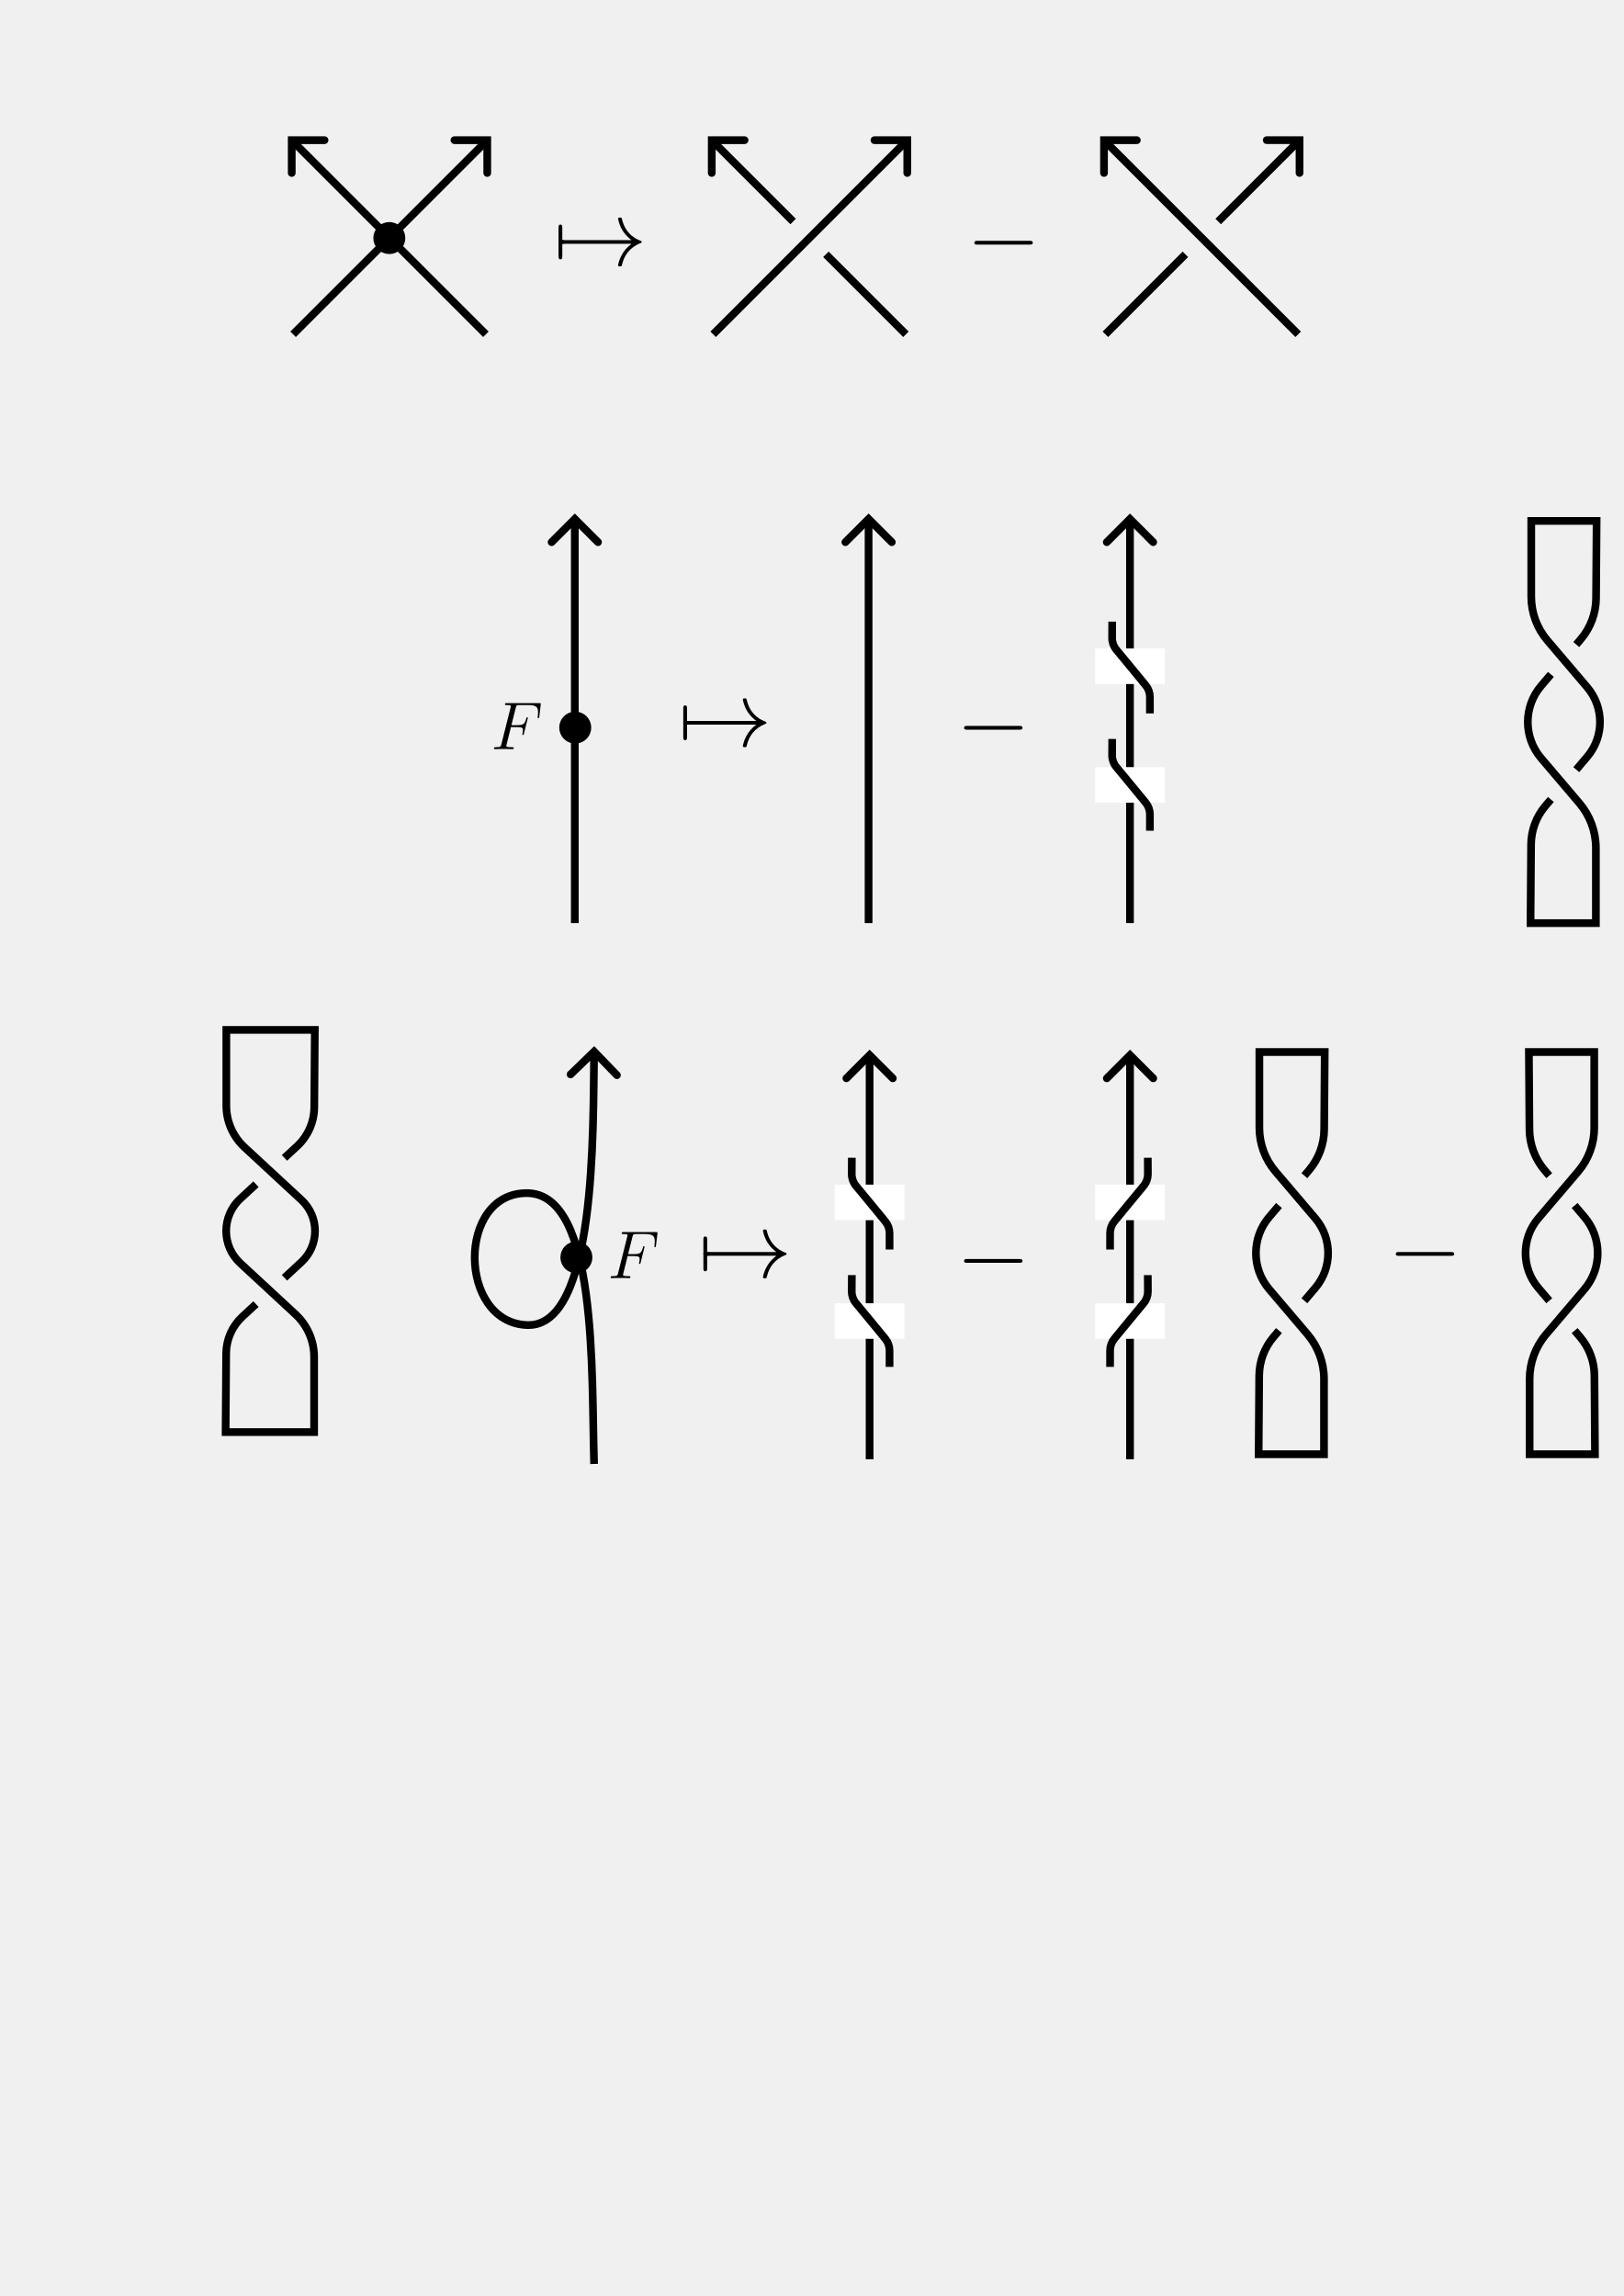
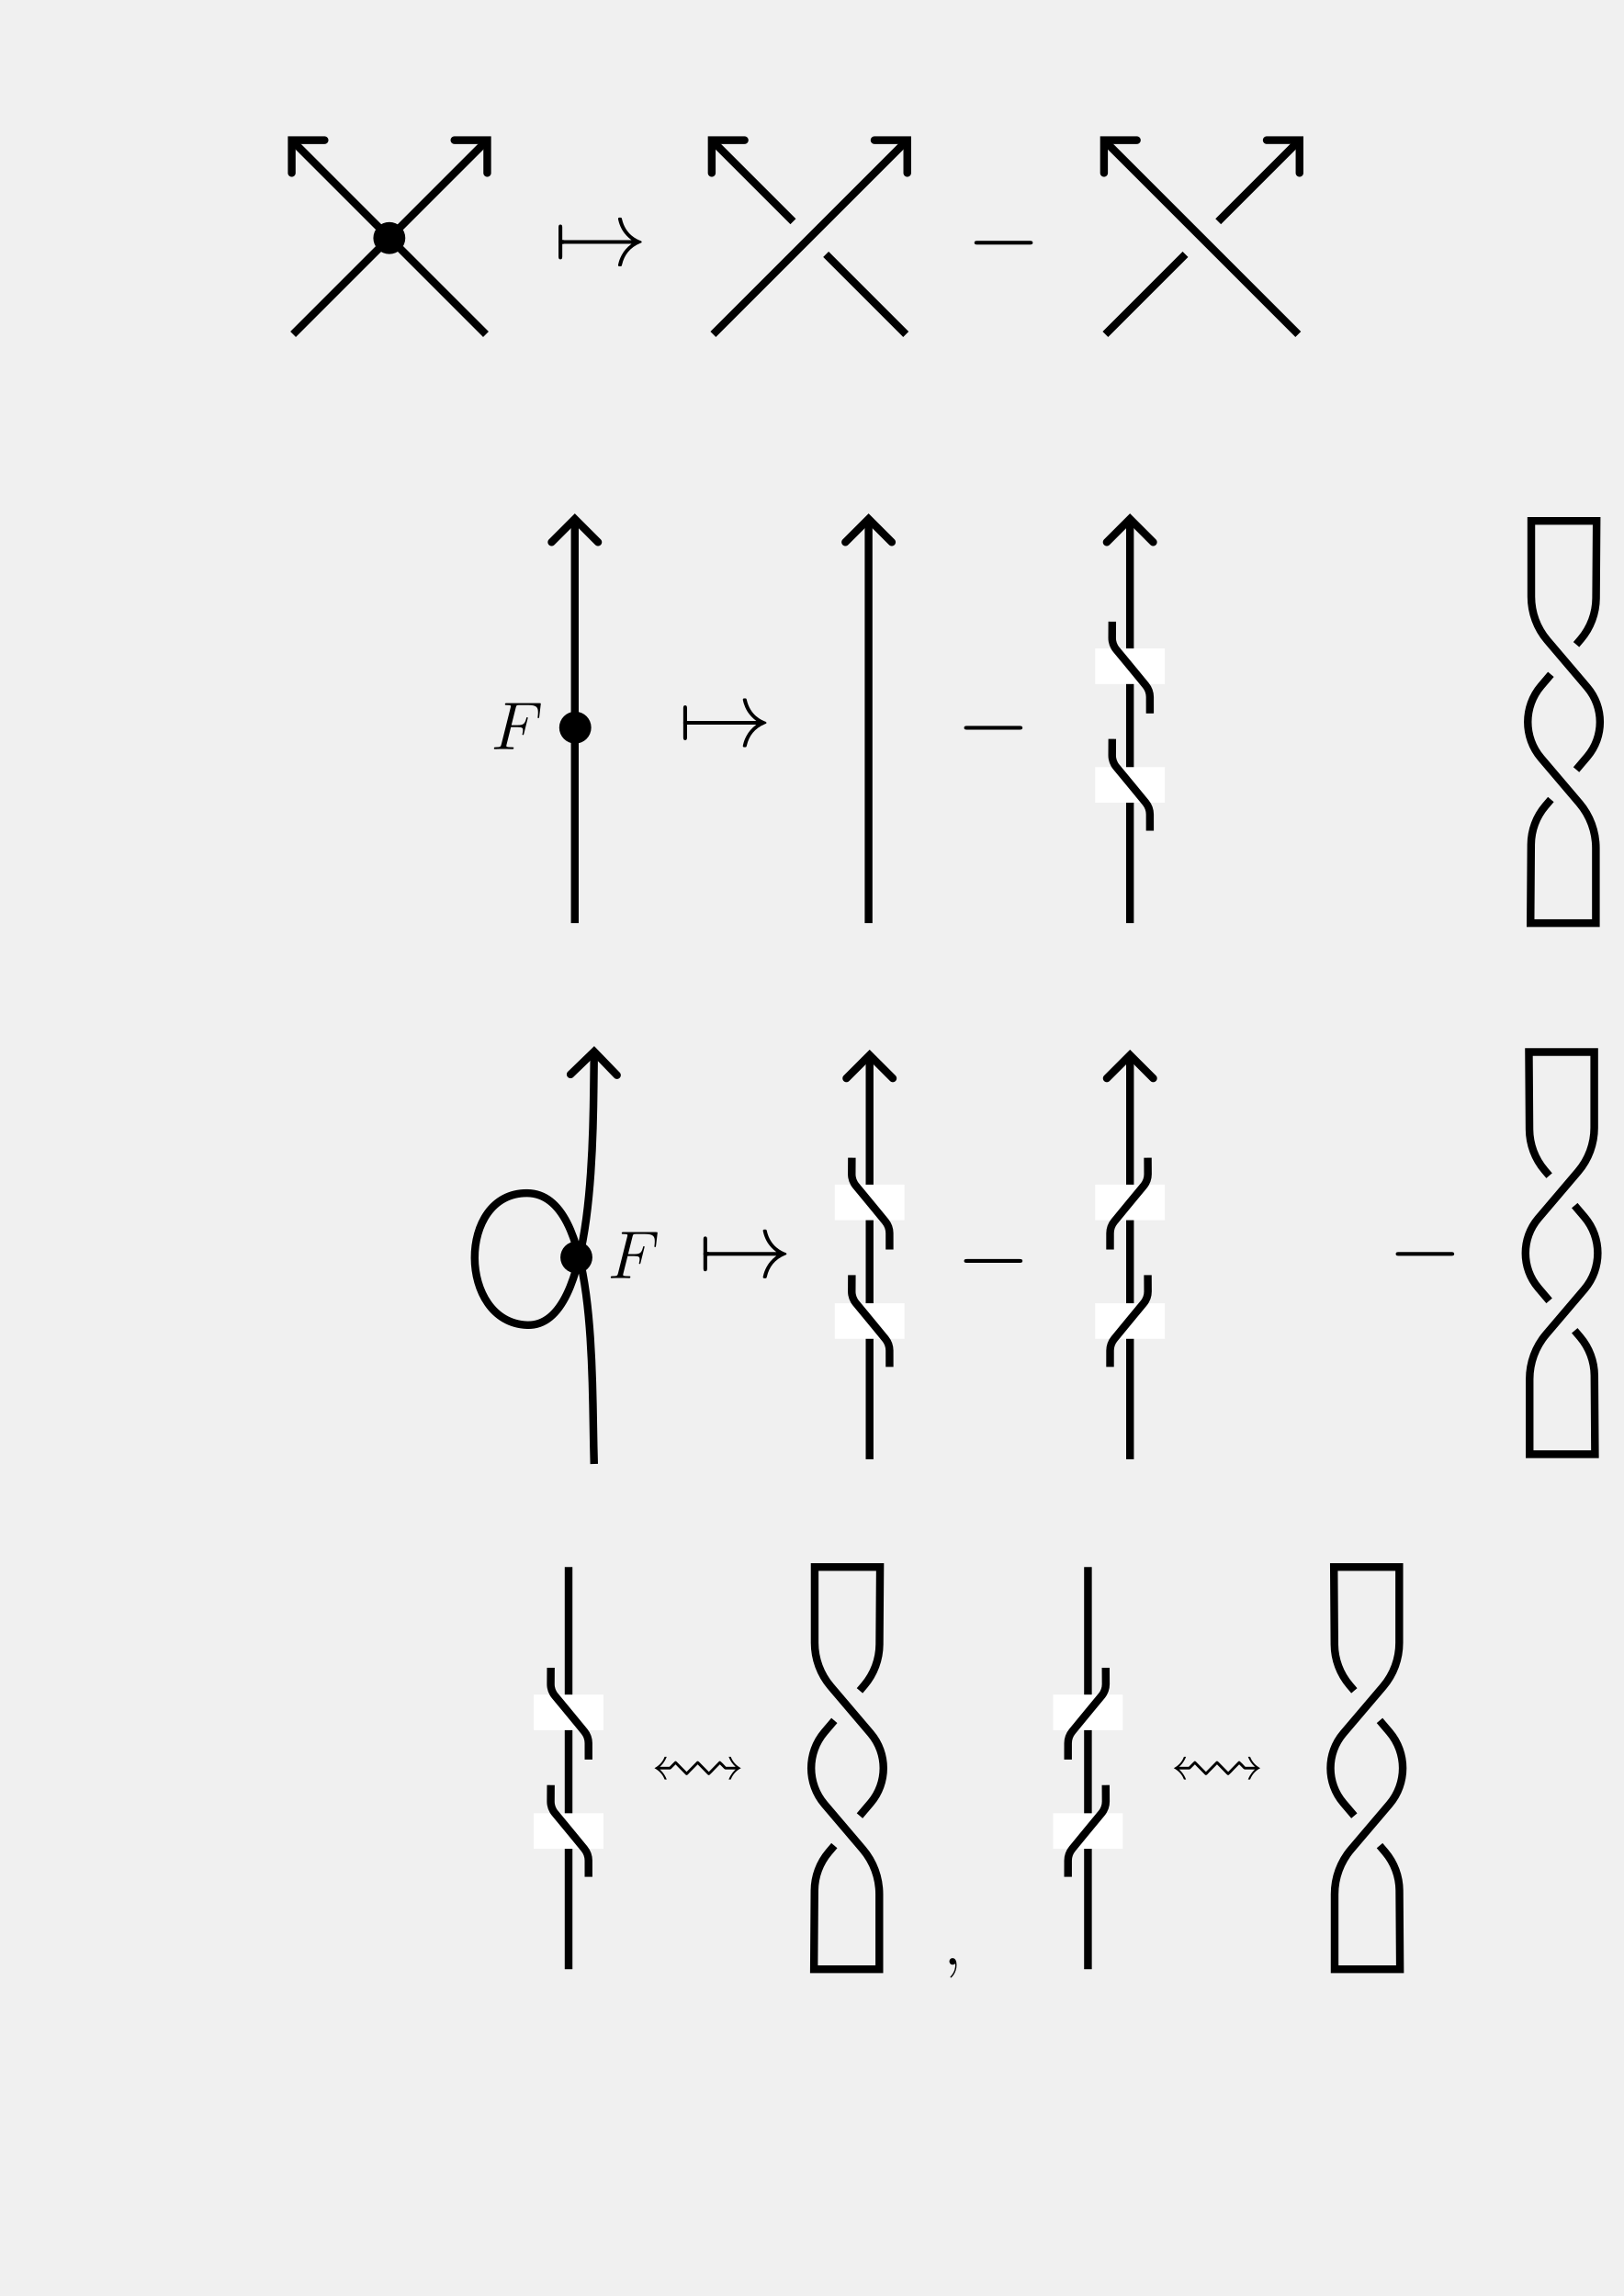
<svg xmlns="http://www.w3.org/2000/svg" width="210mm" height="297mm" viewBox="0 0 210 297" version="1.1" id="svg1">
  <defs id="defs1">
    <rect x="141.634" y="351.135" width="89.505" height="39.343" id="rect39" />
    <marker style="overflow:visible" id="marker8" refX="0" refY="0" orient="auto-start-reverse" markerWidth="1" markerHeight="1" viewBox="0 0 1 1" preserveAspectRatio="xMidYMid">
      <path style="fill:none;stroke:context-stroke;stroke-width:1;stroke-linecap:round" d="M 3,-3 0,0 3,3" transform="rotate(180,0.125,0)" id="path8" />
    </marker>
    <marker style="overflow:visible" id="ArrowWideRounded" refX="0" refY="0" orient="auto-start-reverse" markerWidth="1" markerHeight="1" viewBox="0 0 1 1" preserveAspectRatio="xMidYMid">
      <path style="fill:none;stroke:context-stroke;stroke-width:1;stroke-linecap:round" d="M 3,-3 0,0 3,3" transform="rotate(180,0.125,0)" id="path3" />
    </marker>
    <g id="g7151">
      <g id="g7723">
        <path d="m 16.328,-5.703 c 0.422,0 0.875,0 0.875,-0.484 0,-0.5 -0.453,-0.5 -0.875,-0.5 H 2.922 c -0.422,0 -0.859,0 -0.859,0.5 0,0.484 0.438,0.484 0.859,0.484 z m 0,0" id="path2387" />
      </g>
    </g>
    <g id="g8228">
      <g id="g6415">
        <path d="m 7.359,-8.078 h 2.375 c 1.891,0 2.031,0.422 2.031,1.141 0,0.328 -0.047,0.672 -0.172,1.219 -0.047,0.094 -0.078,0.219 -0.078,0.266 0,0.172 0.109,0.281 0.281,0.281 0.203,0 0.219,-0.109 0.328,-0.5 l 1.438,-5.781 c 0,-0.094 -0.078,-0.25 -0.25,-0.25 -0.234,0 -0.25,0.109 -0.359,0.531 -0.516,1.859 -1.016,2.375 -3.172,2.375 h -2.25 l 1.609,-6.422 c 0.234,-0.859 0.281,-0.938 1.297,-0.938 H 13.75 c 3.094,0 3.547,0.922 3.547,2.672 0,0.156 0,0.703 -0.078,1.344 -0.016,0.094 -0.062,0.422 -0.062,0.516 0,0.203 0.109,0.281 0.266,0.281 0.172,0 0.266,-0.109 0.328,-0.547 l 0.516,-4.344 c 0,-0.078 0.047,-0.312 0.047,-0.375 0,-0.266 -0.219,-0.266 -0.672,-0.266 h -11.75 c -0.469,0 -0.719,0 -0.719,0.438 0,0.281 0.188,0.281 0.609,0.281 1.531,0 1.531,0.172 1.531,0.438 0,0.125 -0.031,0.234 -0.094,0.5 L 3.859,-1.828 c -0.219,0.859 -0.266,1.109 -2,1.109 -0.469,0 -0.719,0 -0.719,0.453 C 1.141,0 1.359,0 1.516,0 c 0.469,0 0.969,-0.047 1.438,-0.047 h 3.219 C 6.719,-0.047 7.312,0 7.859,0 8.078,0 8.375,0 8.375,-0.453 8.375,-0.719 8.234,-0.719 7.688,-0.719 c -1.969,0 -2.016,-0.172 -2.016,-0.547 0,-0.125 0.047,-0.328 0.109,-0.5 z m 0,0" id="path6899" />
+       </g>
+     </g>
+     <g id="g2557">
+       <g id="g1844">
+         <path d="m 19.938,-3.672 c -0.266,0.25 -1.078,1.016 -1.609,2.344 h 0.5 C 19.312,-2.625 20.266,-3.5 21.219,-3.984 c -1.078,-0.578 -1.938,-1.438 -2.391,-2.656 h -0.5 C 18.672,-5.75 19.219,-4.938 19.938,-4.297 h -2.25 L 16.984,-5.031 C 16.406,-5.609 16.391,-5.625 16.25,-5.625 c -0.031,0 -0.109,0 -0.203,0.078 -0.062,0.047 -2.094,2.141 -2.375,2.422 L 11.406,-5.422 c -0.188,-0.188 -0.25,-0.203 -0.344,-0.203 -0.125,0 -0.188,0.062 -0.203,0.062 L 8.469,-3.125 6.219,-5.406 C 6.047,-5.594 6,-5.625 5.859,-5.625 c -0.125,0 -0.141,0.016 -0.562,0.438 L 4.438,-4.297 h -2.25 C 2.328,-4.438 3.234,-5.219 3.797,-6.641 h -0.5 C 3.031,-5.906 2.406,-4.781 0.906,-3.984 c 1.5,0.812 2.141,1.938 2.391,2.656 h 0.5 C 3.234,-2.75 2.328,-3.531 2.188,-3.672 h 2.125 c 0.359,0 0.375,-0.016 0.516,-0.141 C 5.094,-4.047 4.906,-3.922 5.859,-4.844 6.062,-4.625 6.75,-3.922 7.219,-3.469 7.438,-3.234 8.016,-2.625 8.25,-2.406 c 0.078,0.062 0.188,0.062 0.219,0.062 0.125,0 0.188,-0.062 0.297,-0.156 C 8.875,-2.625 9.188,-2.938 9.297,-3.062 l 0.625,-0.641 c 0.375,-0.391 0.75,-0.781 1.141,-1.141 0.391,0.375 0.781,0.766 1.141,1.156 0.266,0.297 0.734,0.75 1.109,1.141 0.156,0.141 0.203,0.203 0.344,0.203 0.031,0 0.109,0 0.188,-0.062 0.297,-0.219 0.922,-0.906 1.172,-1.188 l 1.234,-1.25 0.672,0.672 c 0.469,0.484 0.484,0.5 0.875,0.5 z m 0,0" id="path367" />
+       </g>
+     </g>
+     <g id="g675">
+       <g id="g2430">
+         <path d="m 31.156,-5.734 c -0.422,0.375 -1.688,1.578 -2.516,3.672 h 0.781 c 0.766,-2.047 2.266,-3.422 3.734,-4.156 -1.672,-0.906 -3.016,-2.25 -3.734,-4.172 h -0.781 c 0.547,1.406 1.391,2.672 2.516,3.672 H 27.641 L 26.547,-7.875 c -0.922,-0.891 -0.938,-0.922 -1.141,-0.922 -0.047,0 -0.172,0 -0.328,0.125 -0.094,0.078 -3.281,3.344 -3.703,3.797 L 17.828,-8.469 C 17.531,-8.766 17.438,-8.797 17.281,-8.797 c -0.203,0 -0.297,0.109 -0.312,0.109 l -3.75,3.812 -3.5,-3.562 C 9.438,-8.734 9.359,-8.797 9.172,-8.797 c -0.203,0 -0.234,0.031 -0.906,0.703 l -1.344,1.375 H 3.406 C 3.641,-6.922 5.062,-8.141 5.922,-10.391 H 5.156 C 4.734,-9.234 3.766,-7.469 1.422,-6.219 3.766,-4.953 4.75,-3.188 5.156,-2.062 H 5.922 C 5.062,-4.312 3.641,-5.531 3.406,-5.734 H 6.75 c 0.547,0 0.578,-0.016 0.797,-0.219 0.422,-0.375 0.125,-0.172 1.625,-1.625 0.297,0.359 1.391,1.453 2.109,2.156 0.344,0.359 1.25,1.312 1.625,1.656 0.125,0.109 0.266,0.109 0.312,0.109 0.203,0 0.312,-0.109 0.484,-0.25 0.172,-0.203 0.641,-0.672 0.812,-0.875 l 1,-1 C 16.094,-6.406 16.688,-7 17.281,-7.578 17.906,-6.969 18.5,-6.375 19.078,-5.75 c 0.406,0.438 1.141,1.172 1.719,1.766 0.25,0.219 0.328,0.328 0.547,0.328 0.047,0 0.172,0 0.297,-0.109 0.453,-0.344 1.422,-1.422 1.828,-1.844 l 1.938,-1.969 1.047,1.047 c 0.719,0.781 0.75,0.797 1.359,0.797 z m 0,0" id="path110" />
+       </g>
+     </g>
+     <g id="g2663">
+       <g id="g4961">
+         <path d="m 4.828,0.094 c 0,-1.438 -0.469,-2.5 -1.484,-2.5 -0.797,0 -1.188,0.641 -1.188,1.188 C 2.156,-0.672 2.531,0 3.375,0 3.688,0 3.969,-0.094 4.188,-0.328 4.234,-0.375 4.266,-0.375 4.281,-0.375 c 0.062,0 0.062,0.344 0.062,0.469 0,0.828 -0.156,2.438 -1.594,4.047 C 2.484,4.438 2.484,4.484 2.484,4.531 c 0,0.125 0.125,0.25 0.234,0.25 0.203,0 2.109,-1.828 2.109,-4.688 z m 0,0" id="path484" />
      </g>
    </g>
  </defs>
  <g id="layer1">
    <path id="path2" style="fill:none;stroke:#000000;stroke-width:1;marker-start:url(#ArrowWideRounded);marker-end:url(#ArrowWideRounded)" d="m 37.907,18.309 24.934,24.934 m -24.934,0 24.934,-24.934" />
    <path id="path4" style="fill:none;stroke:#000000;stroke-width:1;marker-start:url(#ArrowWideRounded);marker-end:url(#ArrowWideRounded)" d="m 101.208,18.309 10.346,10.346 m 4.243,4.243 10.346,10.346 m -24.934,0 24.934,-24.934" transform="translate(-8.978153)" />
    <path id="path5" style="fill:none;stroke:#000000;stroke-width:1;marker-start:url(#ArrowWideRounded);marker-end:url(#ArrowWideRounded)" d="m 146.476,18.309 24.934,24.934 m -24.934,0 10.346,-10.346 m 4.243,-4.243 10.346,-10.346" transform="translate(-3.51319)" />
    <circle style="fill:#000000;stroke:#000000;stroke-width:1.692;stroke-dasharray:none" id="path3-0" cx="50.352" cy="30.795" r="1.223" />
    <g transform="matrix(1.38533,0,0,1.38533,72.23559,28.14137)" id="g46-1">
      <g fill="#000000" fill-opacity="1" id="g3-54" transform="matrix(0.352778,0,0,0.352778,-1.18264,0.553949)">
        <g id="use2-2" transform="translate(1.993,11.086)">
          <path d="m 2.359,-5.703 c 0.141,0 0.688,0 0.688,-0.484 0,-0.5 -0.547,-0.5 -0.688,-0.5 v -3.25 c 0,-0.391 0,-0.859 -0.5,-0.859 -0.5,0 -0.5,0.469 -0.5,0.859 v 7.484 c 0,0.391 0,0.859 0.5,0.859 0.5,0 0.5,-0.469 0.5,-0.859 z m 0,0" id="path3-1-1-0" />
        </g>
        <g id="use3-9" transform="translate(1.993,11.086)">
          <path d="m 20.672,-5.703 c -1.375,1.047 -2.031,2.062 -2.234,2.375 -1.109,1.719 -1.312,3.281 -1.312,3.297 0,0.297 0.297,0.297 0.5,0.297 0.422,0 0.438,-0.047 0.547,-0.484 0.562,-2.438 2.031,-4.516 4.828,-5.656 0.297,-0.094 0.375,-0.141 0.375,-0.312 0,-0.188 -0.156,-0.25 -0.203,-0.281 -1.094,-0.422 -4.094,-1.656 -5.031,-5.828 -0.078,-0.297 -0.094,-0.359 -0.516,-0.359 -0.203,0 -0.5,0 -0.5,0.297 0,0.047 0.219,1.609 1.266,3.266 0.5,0.75 1.219,1.609 2.281,2.406 H 2.25 c -0.438,0 -0.891,0 -0.891,0.5 0,0.484 0.453,0.484 0.891,0.484 z m 0,0" id="path4-1-1-7" />
        </g>
      </g>
    </g>
    <g transform="matrix(1.414135,0,0,1.414135,126.0193,31.14959)" id="g7" style="stroke-width:1.414;stroke-dasharray:none">
      <g fill="#000000" fill-opacity="1" id="g2" transform="matrix(0.352778,0,0,0.352778,-1.43069,-3.4447)" style="stroke-width:4.009;stroke-dasharray:none">
        <g id="use1" transform="translate(1.993,16.452)" style="stroke-width:4.009;stroke-dasharray:none">
          <path d="m 16.328,-5.703 c 0.422,0 0.875,0 0.875,-0.484 0,-0.5 -0.453,-0.5 -0.875,-0.5 H 2.922 c -0.422,0 -0.859,0 -0.859,0.5 0,0.484 0.438,0.484 0.859,0.484 z m 0,0" id="path2-1" style="stroke-width:4.009;stroke-dasharray:none" />
        </g>
      </g>
    </g>
    <path style="fill:none;stroke:#000000;stroke-width:1;stroke-dasharray:none;marker-start:url(#marker8)" d="M 74.343,67.381 V 119.408" id="path7" />
    <path style="fill:none;stroke:#000000;stroke-width:1;stroke-dasharray:none;marker-start:url(#marker8)" d="m 76.837,136.28 c -0.161,9.812 0.335,35.429 -8.649,35.124 -8.984,-0.305 -9.133,-17.158 0,-17.067 9.133,0.091 8.281,23.143 8.649,35.032" id="path9" />
    <circle style="fill:#000000;stroke:#000000;stroke-width:1.692;stroke-dasharray:none" id="path3-0-5" cx="74.548" cy="162.646" r="1.223" />
    <circle style="fill:#000000;stroke:#000000;stroke-width:1.692;stroke-dasharray:none" id="circle9" cx="74.397" cy="94.117" r="1.223" />
    <g transform="matrix(1.38533,0,0,1.38533,88.37024,90.33785)" id="g13">
      <g fill="#000000" fill-opacity="1" id="g12" transform="matrix(0.352778,0,0,0.352778,-1.18264,0.553949)">
        <g id="g10" transform="translate(1.993,11.086)">
          <path d="m 2.359,-5.703 c 0.141,0 0.688,0 0.688,-0.484 0,-0.5 -0.547,-0.5 -0.688,-0.5 v -3.25 c 0,-0.391 0,-0.859 -0.5,-0.859 -0.5,0 -0.5,0.469 -0.5,0.859 v 7.484 c 0,0.391 0,0.859 0.5,0.859 0.5,0 0.5,-0.469 0.5,-0.859 z m 0,0" id="path10" />
        </g>
        <g id="g11" transform="translate(1.993,11.086)">
          <path d="m 20.672,-5.703 c -1.375,1.047 -2.031,2.062 -2.234,2.375 -1.109,1.719 -1.312,3.281 -1.312,3.297 0,0.297 0.297,0.297 0.5,0.297 0.422,0 0.438,-0.047 0.547,-0.484 0.562,-2.438 2.031,-4.516 4.828,-5.656 0.297,-0.094 0.375,-0.141 0.375,-0.312 0,-0.188 -0.156,-0.25 -0.203,-0.281 -1.094,-0.422 -4.094,-1.656 -5.031,-5.828 -0.078,-0.297 -0.094,-0.359 -0.516,-0.359 -0.203,0 -0.5,0 -0.5,0.297 0,0.047 0.219,1.609 1.266,3.266 0.5,0.75 1.219,1.609 2.281,2.406 H 2.25 c -0.438,0 -0.891,0 -0.891,0.5 0,0.484 0.453,0.484 0.891,0.484 z m 0,0" id="path11" />
        </g>
      </g>
    </g>
    <path style="fill:none;stroke:#000000;stroke-width:1;stroke-dasharray:none;marker-start:url(#marker8)" d="M 112.338,67.381 V 119.408" id="path13" />
    <g transform="matrix(1.414135,0,0,1.414135,124.6888,93.89866)" id="g38" style="stroke-width:1.414;stroke-dasharray:none">
      <g fill="#000000" fill-opacity="1" id="g37" transform="matrix(0.352778,0,0,0.352778,-1.43069,-3.4447)" style="stroke-width:4.009;stroke-dasharray:none">
        <g id="g36" transform="translate(1.993,16.452)" style="stroke-width:4.009;stroke-dasharray:none">
          <path d="m 16.328,-5.703 c 0.422,0 0.875,0 0.875,-0.484 0,-0.5 -0.453,-0.5 -0.875,-0.5 H 2.922 c -0.422,0 -0.859,0 -0.859,0.5 0,0.484 0.438,0.484 0.859,0.484 z m 0,0" id="path36" style="stroke-width:4.009;stroke-dasharray:none" />
        </g>
      </g>
    </g>
    <g transform="translate(63.88822,90.9526)" id="g39">
      <g fill="#000000" fill-opacity="1" id="g2-1" transform="matrix(0.352778,0,0,0.352778,-1.10547,-0.724958)">
        <g id="use1-1" transform="translate(1.993,18.93)">
          <path d="m 7.359,-8.078 h 2.375 c 1.891,0 2.031,0.422 2.031,1.141 0,0.328 -0.047,0.672 -0.172,1.219 -0.047,0.094 -0.078,0.219 -0.078,0.266 0,0.172 0.109,0.281 0.281,0.281 0.203,0 0.219,-0.109 0.328,-0.5 l 1.438,-5.781 c 0,-0.094 -0.078,-0.25 -0.25,-0.25 -0.234,0 -0.25,0.109 -0.359,0.531 -0.516,1.859 -1.016,2.375 -3.172,2.375 h -2.25 L 9.141,-15.219 c 0.234,-0.859 0.281,-0.938 1.297,-0.938 H 13.75 c 3.094,0 3.547,0.922 3.547,2.672 0,0.156 0,0.703 -0.078,1.344 -0.016,0.094 -0.062,0.422 -0.062,0.516 0,0.203 0.109,0.281 0.266,0.281 0.172,0 0.266,-0.109 0.328,-0.547 l 0.516,-4.344 c 0,-0.078 0.047,-0.312 0.047,-0.375 0,-0.266 -0.219,-0.266 -0.672,-0.266 h -11.75 c -0.469,0 -0.719,0 -0.719,0.438 0,0.281 0.188,0.281 0.609,0.281 1.531,0 1.531,0.172 1.531,0.438 0,0.125 -0.031,0.234 -0.094,0.5 L 3.859,-1.828 c -0.219,0.859 -0.266,1.109 -2,1.109 -0.469,0 -0.719,0 -0.719,0.453 C 1.141,0 1.359,0 1.516,0 c 0.469,0 0.969,-0.047 1.438,-0.047 h 3.219 C 6.719,-0.047 7.312,0 7.859,0 8.078,0 8.375,0 8.375,-0.453 8.375,-0.719 8.234,-0.719 7.688,-0.719 c -1.969,0 -2.016,-0.172 -2.016,-0.547 0,-0.125 0.047,-0.328 0.109,-0.5 z m 0,0" id="path2-1-1" />
        </g>
      </g>
    </g>
    <g transform="translate(78.98193,159.3766)" id="g42">
      <g fill="#000000" fill-opacity="1" id="g41" transform="matrix(0.352778,0,0,0.352778,-1.10547,-0.724958)">
        <g id="g40" transform="translate(1.993,18.93)">
          <path d="m 7.359,-8.078 h 2.375 c 1.891,0 2.031,0.422 2.031,1.141 0,0.328 -0.047,0.672 -0.172,1.219 -0.047,0.094 -0.078,0.219 -0.078,0.266 0,0.172 0.109,0.281 0.281,0.281 0.203,0 0.219,-0.109 0.328,-0.5 l 1.438,-5.781 c 0,-0.094 -0.078,-0.25 -0.25,-0.25 -0.234,0 -0.25,0.109 -0.359,0.531 -0.516,1.859 -1.016,2.375 -3.172,2.375 h -2.25 L 9.141,-15.219 c 0.234,-0.859 0.281,-0.938 1.297,-0.938 H 13.75 c 3.094,0 3.547,0.922 3.547,2.672 0,0.156 0,0.703 -0.078,1.344 -0.016,0.094 -0.062,0.422 -0.062,0.516 0,0.203 0.109,0.281 0.266,0.281 0.172,0 0.266,-0.109 0.328,-0.547 l 0.516,-4.344 c 0,-0.078 0.047,-0.312 0.047,-0.375 0,-0.266 -0.219,-0.266 -0.672,-0.266 h -11.75 c -0.469,0 -0.719,0 -0.719,0.438 0,0.281 0.188,0.281 0.609,0.281 1.531,0 1.531,0.172 1.531,0.438 0,0.125 -0.031,0.234 -0.094,0.5 L 3.859,-1.828 c -0.219,0.859 -0.266,1.109 -2,1.109 -0.469,0 -0.719,0 -0.719,0.453 C 1.141,0 1.359,0 1.516,0 c 0.469,0 0.969,-0.047 1.438,-0.047 h 3.219 C 6.719,-0.047 7.312,0 7.859,0 8.078,0 8.375,0 8.375,-0.453 8.375,-0.719 8.234,-0.719 7.688,-0.719 c -1.969,0 -2.016,-0.172 -2.016,-0.547 0,-0.125 0.047,-0.328 0.109,-0.5 z m 0,0" id="path39" />
        </g>
      </g>
    </g>
    <g transform="matrix(1.38533,0,0,1.38533,90.97261,159.0402)" id="g46">
      <g fill="#000000" fill-opacity="1" id="g45" transform="matrix(0.352778,0,0,0.352778,-1.18264,0.553949)">
        <g id="g43" transform="translate(1.993,11.086)">
          <path d="m 2.359,-5.703 c 0.141,0 0.688,0 0.688,-0.484 0,-0.5 -0.547,-0.5 -0.688,-0.5 v -3.25 c 0,-0.391 0,-0.859 -0.5,-0.859 -0.5,0 -0.5,0.469 -0.5,0.859 v 7.484 c 0,0.391 0,0.859 0.5,0.859 0.5,0 0.5,-0.469 0.5,-0.859 z m 0,0" id="path42" />
        </g>
        <g id="g44" transform="translate(1.993,11.086)">
          <path d="m 20.672,-5.703 c -1.375,1.047 -2.031,2.062 -2.234,2.375 -1.109,1.719 -1.312,3.281 -1.312,3.297 0,0.297 0.297,0.297 0.5,0.297 0.422,0 0.438,-0.047 0.547,-0.484 0.562,-2.438 2.031,-4.516 4.828,-5.656 0.297,-0.094 0.375,-0.141 0.375,-0.312 0,-0.188 -0.156,-0.25 -0.203,-0.281 -1.094,-0.422 -4.094,-1.656 -5.031,-5.828 -0.078,-0.297 -0.094,-0.359 -0.516,-0.359 -0.203,0 -0.5,0 -0.5,0.297 0,0.047 0.219,1.609 1.266,3.266 0.5,0.75 1.219,1.609 2.281,2.406 H 2.25 c -0.438,0 -0.891,0 -0.891,0.5 0,0.484 0.453,0.484 0.891,0.484 z m 0,0" id="path43" />
        </g>
      </g>
    </g>
-     <path id="path46" style="fill:none;stroke:#000000;stroke-width:1;stroke-dasharray:none" transform="matrix(-1,0,0,1,181.0679,65.83979)" d="m 147.96,102.85 1.763,1.632 a 6.526,6.526 66.191 0 1 2.093,4.744 l 0.072,10.182 h -11.446 v -9.716 a 7.529,7.529 113.607 0 1 2.415,-5.525 l 7.14,-6.609 a 5.673,5.673 90 0 0 0,-8.326 l -2.038,-1.886 m -3.68,-3.406 -1.633,-1.512 a 6.936,6.936 66.191 0 1 -2.224,-5.041 l -0.071,-10.005 h 11.446 v 9.805 a 7.327,7.327 113.607 0 1 -2.35,5.377 l -7.37,6.821 a 5.465,5.465 90 0 0 0,8.021 l 2.203,2.039" />
    <g transform="matrix(1.414135,0,0,1.414135,180.5232,161.9554)" id="g38-8" style="stroke-width:1.414;stroke-dasharray:none">
      <g fill="#000000" fill-opacity="1" id="g37-2" transform="matrix(0.352778,0,0,0.352778,-1.43069,-3.4447)" style="stroke-width:4.009;stroke-dasharray:none">
        <g id="g36-6" transform="translate(1.993,16.452)" style="stroke-width:4.009;stroke-dasharray:none">
          <path d="m 16.328,-5.703 c 0.422,0 0.875,0 0.875,-0.484 0,-0.5 -0.453,-0.5 -0.875,-0.5 H 2.922 c -0.422,0 -0.859,0 -0.859,0.5 0,0.484 0.438,0.484 0.859,0.484 z m 0,0" id="path36-6" style="stroke-width:4.009;stroke-dasharray:none" />
        </g>
      </g>
    </g>
-     <path id="path1" style="fill:none;stroke:#000000;stroke-width:1;stroke-dasharray:none" transform="matrix(-1,0,0,1,314.6743,68.70239)" d="m 149.257,103.415 0.71,0.835 a 7.767,7.767 69.61 0 1 1.85,4.977 l 0.072,10.182 h -8.453 v -9.716 a 8.949,8.949 110.188 0 1 2.131,-5.797 l 4.958,-5.831 a 7.208,7.208 90 0 0 0,-9.338 l -1.269,-1.492 m -3.282,-3.859 -0.595,-0.699 a 8.255,8.255 69.61 0 1 -1.966,-5.289 l -0.071,-10.005 h 8.453 v 9.805 a 8.708,8.708 110.188 0 1 -2.074,5.641 l -5.161,6.07 a 6.943,6.943 90 0 0 0,8.996 l 1.414,1.663" />
+     <path id="path1" style="fill:none;stroke:#000000;stroke-width:1;stroke-dasharray:none" transform="matrix(-1,0,0,1,257.1621,135.3229)" d="m 149.257,103.415 0.71,0.835 a 7.767,7.767 69.61 0 1 1.85,4.977 l 0.072,10.182 h -8.453 v -9.716 a 8.949,8.949 110.188 0 1 2.131,-5.797 l 4.958,-5.831 a 7.208,7.208 90 0 0 0,-9.338 l -1.269,-1.492 m -3.282,-3.859 -0.595,-0.699 a 8.255,8.255 69.61 0 1 -1.966,-5.289 l -0.071,-10.005 h 8.453 v 9.805 a 8.708,8.708 110.188 0 1 -2.074,5.641 l -5.161,6.07 a 6.943,6.943 90 0 0 0,8.996 l 1.414,1.663" />
    <path id="path6" style="fill:none;stroke:#000000;stroke-width:1;stroke-dasharray:none" transform="translate(54.39576,68.70239)" d="m 149.257,103.415 0.71,0.835 a 7.767,7.767 69.61 0 1 1.85,4.977 l 0.072,10.182 h -8.453 v -9.716 a 8.949,8.949 110.188 0 1 2.131,-5.797 l 4.958,-5.831 a 7.208,7.208 90 0 0 0,-9.338 l -1.269,-1.492 m -3.282,-3.859 -0.595,-0.699 a 8.255,8.255 69.61 0 1 -1.966,-5.289 l -0.071,-10.005 h 8.453 v 9.805 a 8.708,8.708 110.188 0 1 -2.074,5.641 l -5.161,6.07 a 6.943,6.943 90 0 0 0,8.996 l 1.414,1.663" />
    <path id="path12" style="fill:none;stroke:#000000;stroke-width:1;stroke-dasharray:none" transform="matrix(-1,0,0,1,349.8378,0)" d="m 149.257,103.415 0.71,0.835 a 7.767,7.767 69.61 0 1 1.85,4.977 l 0.072,10.182 h -8.453 v -9.716 a 8.949,8.949 110.188 0 1 2.131,-5.797 l 4.958,-5.831 a 7.208,7.208 90 0 0 0,-9.338 l -1.269,-1.492 m -3.282,-3.859 -0.595,-0.699 a 8.255,8.255 69.61 0 1 -1.966,-5.289 l -0.071,-10.005 h 8.453 v 9.805 a 8.708,8.708 110.188 0 1 -2.074,5.641 l -5.161,6.07 a 6.943,6.943 90 0 0 0,8.996 l 1.414,1.663" />
    <g transform="matrix(1.414135,0,0,1.414135,124.6888,162.8613)" id="g68" style="stroke-width:1.414;stroke-dasharray:none">
      <g fill="#000000" fill-opacity="1" id="g67" transform="matrix(0.352778,0,0,0.352778,-1.43069,-3.4447)" style="stroke-width:4.009;stroke-dasharray:none">
        <g id="g66" transform="translate(1.993,16.452)" style="stroke-width:4.009;stroke-dasharray:none">
          <path d="m 16.328,-5.703 c 0.422,0 0.875,0 0.875,-0.484 0,-0.5 -0.453,-0.5 -0.875,-0.5 H 2.922 c -0.422,0 -0.859,0 -0.859,0.5 0,0.484 0.438,0.484 0.859,0.484 z m 0,0" id="path66" style="stroke-width:4.009;stroke-dasharray:none" />
        </g>
      </g>
    </g>
    <g id="g69">
      <path style="fill:none;stroke:#000000;stroke-width:1;stroke-dasharray:none;marker-start:url(#marker8)" d="M 146.144,67.381 V 119.408" id="path17" />
      <path style="fill:none;stroke:#ffffff;stroke-width:4.6;stroke-dasharray:none" d="m 141.639,86.184 h 9.017" id="path68" />
      <path style="fill:none;stroke:#000000;stroke-width:1;stroke-dasharray:none" d="m 172.422,80.507 -0.012,2.118 a 2.339,2.339 70.361 0 0 0.537,1.504 l 1.372,1.658 a 414.178,414.178 50.512 0 1 1.081,1.312 l 1.357,1.654 a 2.379,2.379 70.286 0 1 0.54,1.507 l 0.002,2.118" id="path18" transform="translate(-28.57501,-0.09758862)" />
      <path style="fill:none;stroke:#ffffff;stroke-width:4.6;stroke-dasharray:none" d="m 141.639,101.53 h 9.017" id="path48" />
      <path style="fill:none;stroke:#000000;stroke-width:1;stroke-dasharray:none" d="m 172.422,80.507 -0.012,2.118 a 2.339,2.339 70.361 0 0 0.537,1.504 l 1.372,1.658 a 414.178,414.178 50.512 0 1 1.081,1.312 l 1.357,1.654 a 2.379,2.379 70.286 0 1 0.54,1.507 l 0.002,2.118" id="path33" transform="translate(-28.57501,15.08197)" />
    </g>
    <g id="g73" transform="translate(-33.67472,69.35319)">
      <path style="fill:none;stroke:#000000;stroke-width:1;stroke-dasharray:none;marker-start:url(#marker8)" d="M 146.144,67.381 V 119.408" id="path69" />
      <path style="fill:none;stroke:#ffffff;stroke-width:4.6;stroke-dasharray:none" d="m 141.639,86.184 h 9.017" id="path70" />
      <path style="fill:none;stroke:#000000;stroke-width:1;stroke-dasharray:none" d="m 172.422,80.507 -0.012,2.118 a 2.339,2.339 70.361 0 0 0.537,1.504 l 1.372,1.658 a 414.178,414.178 50.512 0 1 1.081,1.312 l 1.357,1.654 a 2.379,2.379 70.286 0 1 0.54,1.507 l 0.002,2.118" id="path71" transform="translate(-28.57501,-0.09758862)" />
      <path style="fill:none;stroke:#ffffff;stroke-width:4.6;stroke-dasharray:none" d="m 141.639,101.53 h 9.017" id="path72" />
      <path style="fill:none;stroke:#000000;stroke-width:1;stroke-dasharray:none" d="m 172.422,80.507 -0.012,2.118 a 2.339,2.339 70.361 0 0 0.537,1.504 l 1.372,1.658 a 414.178,414.178 50.512 0 1 1.081,1.312 l 1.357,1.654 a 2.379,2.379 70.286 0 1 0.54,1.507 l 0.002,2.118" id="path73" transform="translate(-28.57501,15.08197)" />
    </g>
    <g id="g80" transform="matrix(-1,0,0,1,292.2945,69.35319)">
      <path style="fill:none;stroke:#000000;stroke-width:1;stroke-dasharray:none;marker-start:url(#marker8)" d="M 146.144,67.381 V 119.408" id="path76" />
      <path style="fill:none;stroke:#ffffff;stroke-width:4.6;stroke-dasharray:none" d="m 141.639,86.184 h 9.017" id="path77" />
      <path style="fill:none;stroke:#000000;stroke-width:1;stroke-dasharray:none" d="m 172.422,80.507 -0.012,2.118 a 2.339,2.339 70.361 0 0 0.537,1.504 l 1.372,1.658 a 414.178,414.178 50.512 0 1 1.081,1.312 l 1.357,1.654 a 2.379,2.379 70.286 0 1 0.54,1.507 l 0.002,2.118" id="path78" transform="translate(-28.57501,-0.09758862)" />
      <path style="fill:none;stroke:#ffffff;stroke-width:4.6;stroke-dasharray:none" d="m 141.639,101.53 h 9.017" id="path79" />
      <path style="fill:none;stroke:#000000;stroke-width:1;stroke-dasharray:none" d="m 172.422,80.507 -0.012,2.118 a 2.339,2.339 70.361 0 0 0.537,1.504 l 1.372,1.658 a 414.178,414.178 50.512 0 1 1.081,1.312 l 1.357,1.654 a 2.379,2.379 70.286 0 1 0.54,1.507 l 0.002,2.118" id="path80" transform="translate(-28.57501,15.08197)" />
    </g>
+     <g id="g20" transform="translate(-72.60593,135.3229)">
+       <path style="fill:none;stroke:#000000;stroke-width:1;stroke-dasharray:none;marker-start:" d="M 146.144,67.381 V 119.408" id="path14" />
+       <path style="fill:none;stroke:#ffffff;stroke-width:4.6;stroke-dasharray:none" d="m 141.639,86.184 h 9.017" id="path15" />
+       <path style="fill:none;stroke:#000000;stroke-width:1;stroke-dasharray:none" d="m 172.422,80.507 -0.012,2.118 a 2.339,2.339 70.361 0 0 0.537,1.504 l 1.372,1.658 a 414.178,414.178 50.512 0 1 1.081,1.312 l 1.357,1.654 a 2.379,2.379 70.286 0 1 0.54,1.507 l 0.002,2.118" id="path16" transform="translate(-28.57501,-0.09758862)" />
+       <path style="fill:none;stroke:#ffffff;stroke-width:4.6;stroke-dasharray:none" d="m 141.639,101.53 h 9.017" id="path19" />
+       <path style="fill:none;stroke:#000000;stroke-width:1;stroke-dasharray:none" d="m 172.422,80.507 -0.012,2.118 a 2.339,2.339 70.361 0 0 0.537,1.504 l 1.372,1.658 a 414.178,414.178 50.512 0 1 1.081,1.312 l 1.357,1.654 a 2.379,2.379 70.286 0 1 0.54,1.507 l 0.002,2.118" id="path20" transform="translate(-28.57501,15.08197)" />
+     </g>
+     <g transform="translate(84.64186,227.2484)" id="g34">
+       <g fill="#000000" fill-opacity="1" id="g2-1-1-1" transform="matrix(0.352778,0,0,0.352778,-1.20469,-0.357496)">
+         <g id="use1-1-1-1" transform="translate(1.993,11.404)">
+           <path d="m 31.156,-5.734 c -0.422,0.375 -1.688,1.578 -2.516,3.672 h 0.781 c 0.766,-2.047 2.266,-3.422 3.734,-4.156 -1.672,-0.906 -3.016,-2.25 -3.734,-4.172 h -0.781 c 0.547,1.406 1.391,2.672 2.516,3.672 H 27.641 L 26.547,-7.875 c -0.922,-0.891 -0.938,-0.922 -1.141,-0.922 -0.047,0 -0.172,0 -0.328,0.125 -0.094,0.078 -3.281,3.344 -3.703,3.797 L 17.828,-8.469 C 17.531,-8.766 17.438,-8.797 17.281,-8.797 c -0.203,0 -0.297,0.109 -0.312,0.109 l -3.75,3.812 -3.5,-3.562 C 9.438,-8.734 9.359,-8.797 9.172,-8.797 c -0.203,0 -0.234,0.031 -0.906,0.703 l -1.344,1.375 H 3.406 C 3.641,-6.922 5.062,-8.141 5.922,-10.391 H 5.156 C 4.734,-9.234 3.766,-7.469 1.422,-6.219 3.766,-4.953 4.75,-3.188 5.156,-2.062 H 5.922 C 5.062,-4.312 3.641,-5.531 3.406,-5.734 H 6.75 c 0.547,0 0.578,-0.016 0.797,-0.219 0.422,-0.375 0.125,-0.172 1.625,-1.625 0.297,0.359 1.391,1.453 2.109,2.156 0.344,0.359 1.25,1.312 1.625,1.656 0.125,0.109 0.266,0.109 0.312,0.109 0.203,0 0.312,-0.109 0.484,-0.25 0.172,-0.203 0.641,-0.672 0.812,-0.875 l 1,-1 C 16.094,-6.406 16.688,-7 17.281,-7.578 17.906,-6.969 18.5,-6.375 19.078,-5.75 c 0.406,0.438 1.141,1.172 1.719,1.766 0.25,0.219 0.328,0.328 0.547,0.328 0.047,0 0.172,0 0.297,-0.109 0.453,-0.344 1.422,-1.422 1.828,-1.844 l 1.938,-1.969 1.047,1.047 c 0.719,0.781 0.75,0.797 1.359,0.797 z m 0,0" id="path2-1-1-1-1" />
+         </g>
+       </g>
+     </g>
+     <path id="path34" style="fill:none;stroke:#000000;stroke-width:1;stroke-dasharray:none" transform="translate(29.17729,135.3229)" d="m 149.257,103.415 0.71,0.835 a 7.767,7.767 69.61 0 1 1.85,4.977 l 0.072,10.182 h -8.453 v -9.716 a 8.949,8.949 110.188 0 1 2.131,-5.797 l 4.958,-5.831 a 7.208,7.208 90 0 0 0,-9.338 l -1.269,-1.492 m -3.282,-3.859 -0.595,-0.699 a 8.255,8.255 69.61 0 1 -1.966,-5.289 l -0.071,-10.005 h 8.453 v 9.805 a 8.708,8.708 110.188 0 1 -2.074,5.641 l -5.161,6.07 a 6.943,6.943 90 0 0 0,8.996 l 1.414,1.663" />
+     <g id="g47" transform="matrix(-1,0,0,1,286.854,135.3229)">
+       <path style="fill:none;stroke:#000000;stroke-width:1;stroke-dasharray:none" d="M 146.144,67.381 V 119.408" id="path35" />
+       <path style="fill:none;stroke:#ffffff;stroke-width:4.6;stroke-dasharray:none" d="m 141.639,86.184 h 9.017" id="path37" />
+       <path style="fill:none;stroke:#000000;stroke-width:1;stroke-dasharray:none" d="m 172.422,80.507 -0.012,2.118 a 2.339,2.339 70.361 0 0 0.537,1.504 l 1.372,1.658 a 414.178,414.178 50.512 0 1 1.081,1.312 l 1.357,1.654 a 2.379,2.379 70.286 0 1 0.54,1.507 l 0.002,2.118" id="path38" transform="translate(-28.57501,-0.09758862)" />
+       <path style="fill:none;stroke:#ffffff;stroke-width:4.6;stroke-dasharray:none" d="m 141.639,101.53 h 9.017" id="path40" />
+       <path style="fill:none;stroke:#000000;stroke-width:1;stroke-dasharray:none" d="m 172.422,80.507 -0.012,2.118 a 2.339,2.339 70.361 0 0 0.537,1.504 l 1.372,1.658 a 414.178,414.178 50.512 0 1 1.081,1.312 l 1.357,1.654 a 2.379,2.379 70.286 0 1 0.54,1.507 l 0.002,2.118" id="path41" transform="translate(-28.57501,15.08197)" />
+     </g>
+     <g transform="translate(151.8073,227.2484)" id="g50">
+       <g fill="#000000" fill-opacity="1" id="g49" transform="matrix(0.352778,0,0,0.352778,-1.20469,-0.357496)">
+         <g id="g48" transform="translate(1.993,11.404)">
+           <path d="m 31.156,-5.734 c -0.422,0.375 -1.688,1.578 -2.516,3.672 h 0.781 c 0.766,-2.047 2.266,-3.422 3.734,-4.156 -1.672,-0.906 -3.016,-2.25 -3.734,-4.172 h -0.781 c 0.547,1.406 1.391,2.672 2.516,3.672 H 27.641 L 26.547,-7.875 c -0.922,-0.891 -0.938,-0.922 -1.141,-0.922 -0.047,0 -0.172,0 -0.328,0.125 -0.094,0.078 -3.281,3.344 -3.703,3.797 L 17.828,-8.469 C 17.531,-8.766 17.438,-8.797 17.281,-8.797 c -0.203,0 -0.297,0.109 -0.312,0.109 l -3.75,3.812 -3.5,-3.562 C 9.438,-8.734 9.359,-8.797 9.172,-8.797 c -0.203,0 -0.234,0.031 -0.906,0.703 l -1.344,1.375 H 3.406 C 3.641,-6.922 5.062,-8.141 5.922,-10.391 H 5.156 C 4.734,-9.234 3.766,-7.469 1.422,-6.219 3.766,-4.953 4.75,-3.188 5.156,-2.062 H 5.922 C 5.062,-4.312 3.641,-5.531 3.406,-5.734 H 6.75 c 0.547,0 0.578,-0.016 0.797,-0.219 0.422,-0.375 0.125,-0.172 1.625,-1.625 0.297,0.359 1.391,1.453 2.109,2.156 0.344,0.359 1.25,1.312 1.625,1.656 0.125,0.109 0.266,0.109 0.312,0.109 0.203,0 0.312,-0.109 0.484,-0.25 0.172,-0.203 0.641,-0.672 0.812,-0.875 l 1,-1 C 16.094,-6.406 16.688,-7 17.281,-7.578 17.906,-6.969 18.5,-6.375 19.078,-5.75 c 0.406,0.438 1.141,1.172 1.719,1.766 0.25,0.219 0.328,0.328 0.547,0.328 0.047,0 0.172,0 0.297,-0.109 0.453,-0.344 1.422,-1.422 1.828,-1.844 l 1.938,-1.969 1.047,1.047 c 0.719,0.781 0.75,0.797 1.359,0.797 z m 0,0" id="path47" />
+         </g>
+       </g>
+     </g>
+     <g transform="translate(122.7832,253.2963)" id="g63">
+       <g fill="#000000" fill-opacity="1" id="g2-1-1" transform="matrix(0.352778,0,0,0.352778,-1.46376,-0.704409)">
+         <g id="use1-1-1" transform="translate(1.993,4.403)">
+           <path d="m 4.828,0.094 c 0,-1.438 -0.469,-2.5 -1.484,-2.5 -0.797,0 -1.188,0.641 -1.188,1.188 C 2.156,-0.672 2.531,0 3.375,0 3.688,0 3.969,-0.094 4.188,-0.328 4.234,-0.375 4.266,-0.375 4.281,-0.375 c 0.062,0 0.062,0.344 0.062,0.469 0,0.828 -0.156,2.438 -1.594,4.047 C 2.484,4.438 2.484,4.484 2.484,4.531 c 0,0.125 0.125,0.25 0.234,0.25 0.203,0 2.109,-1.828 2.109,-4.688 z m 0,0" id="path2-1-1-1" />
+         </g>
+       </g>
+     </g>
  </g>
</svg>
